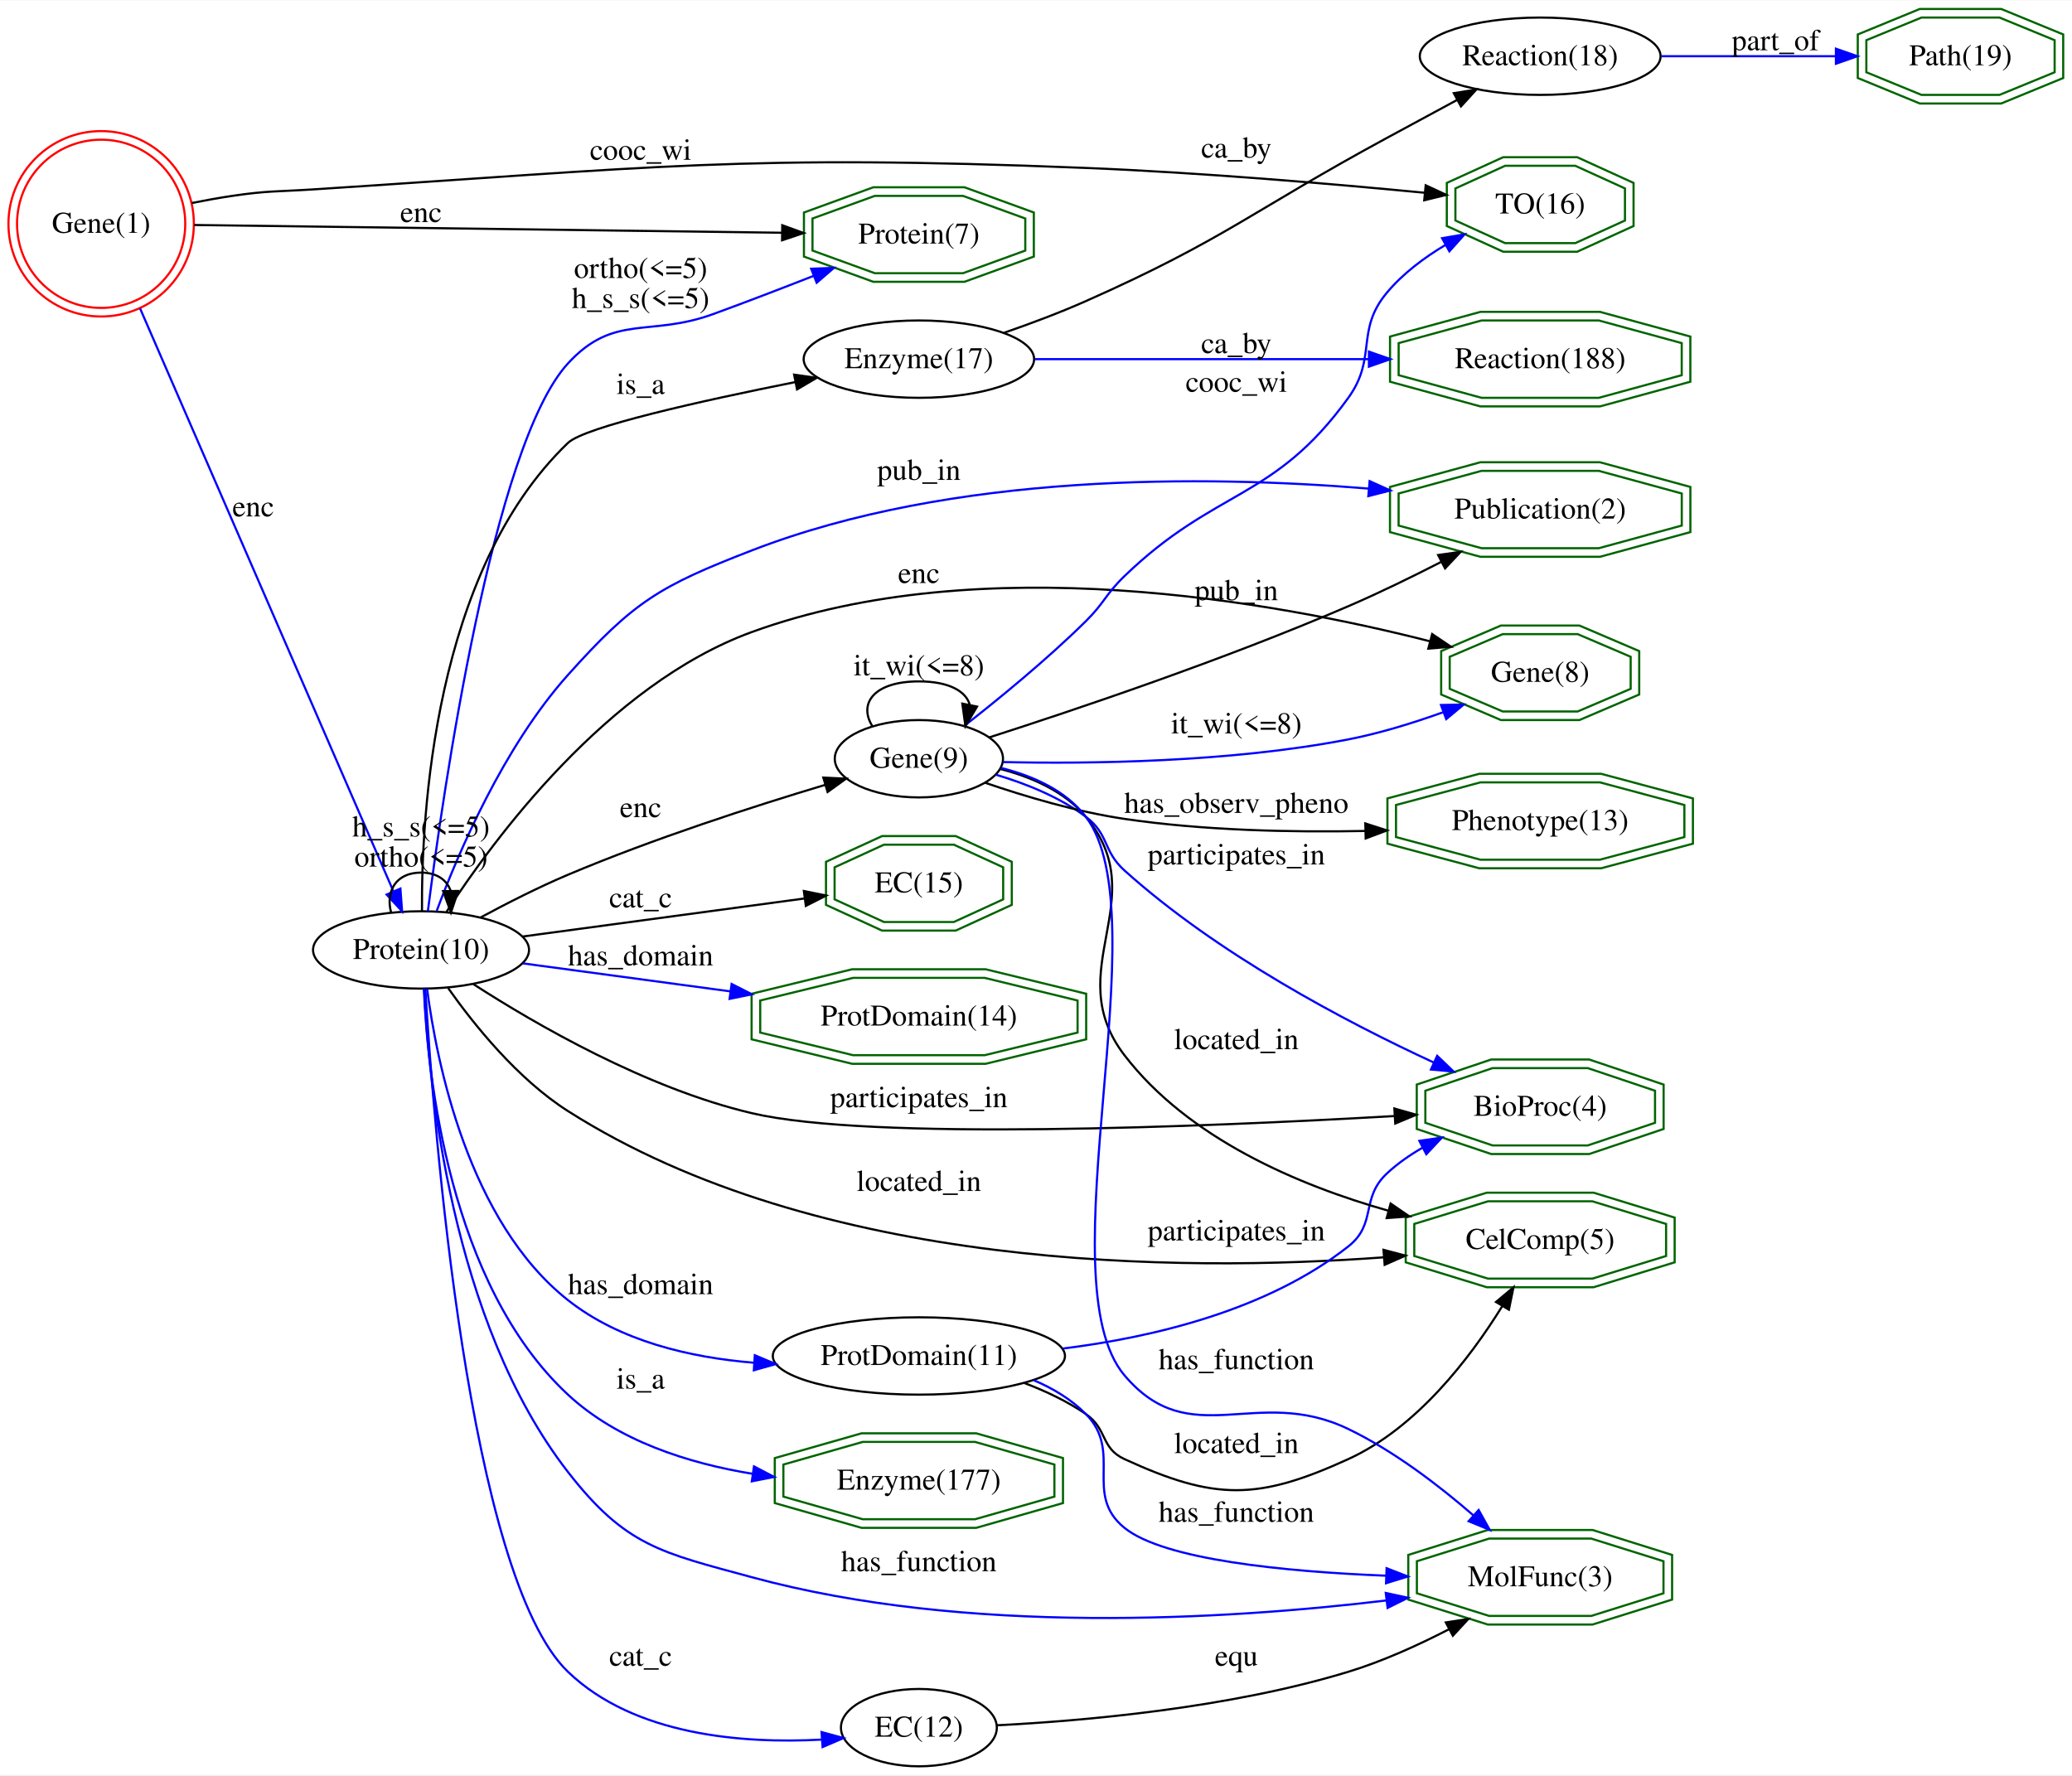
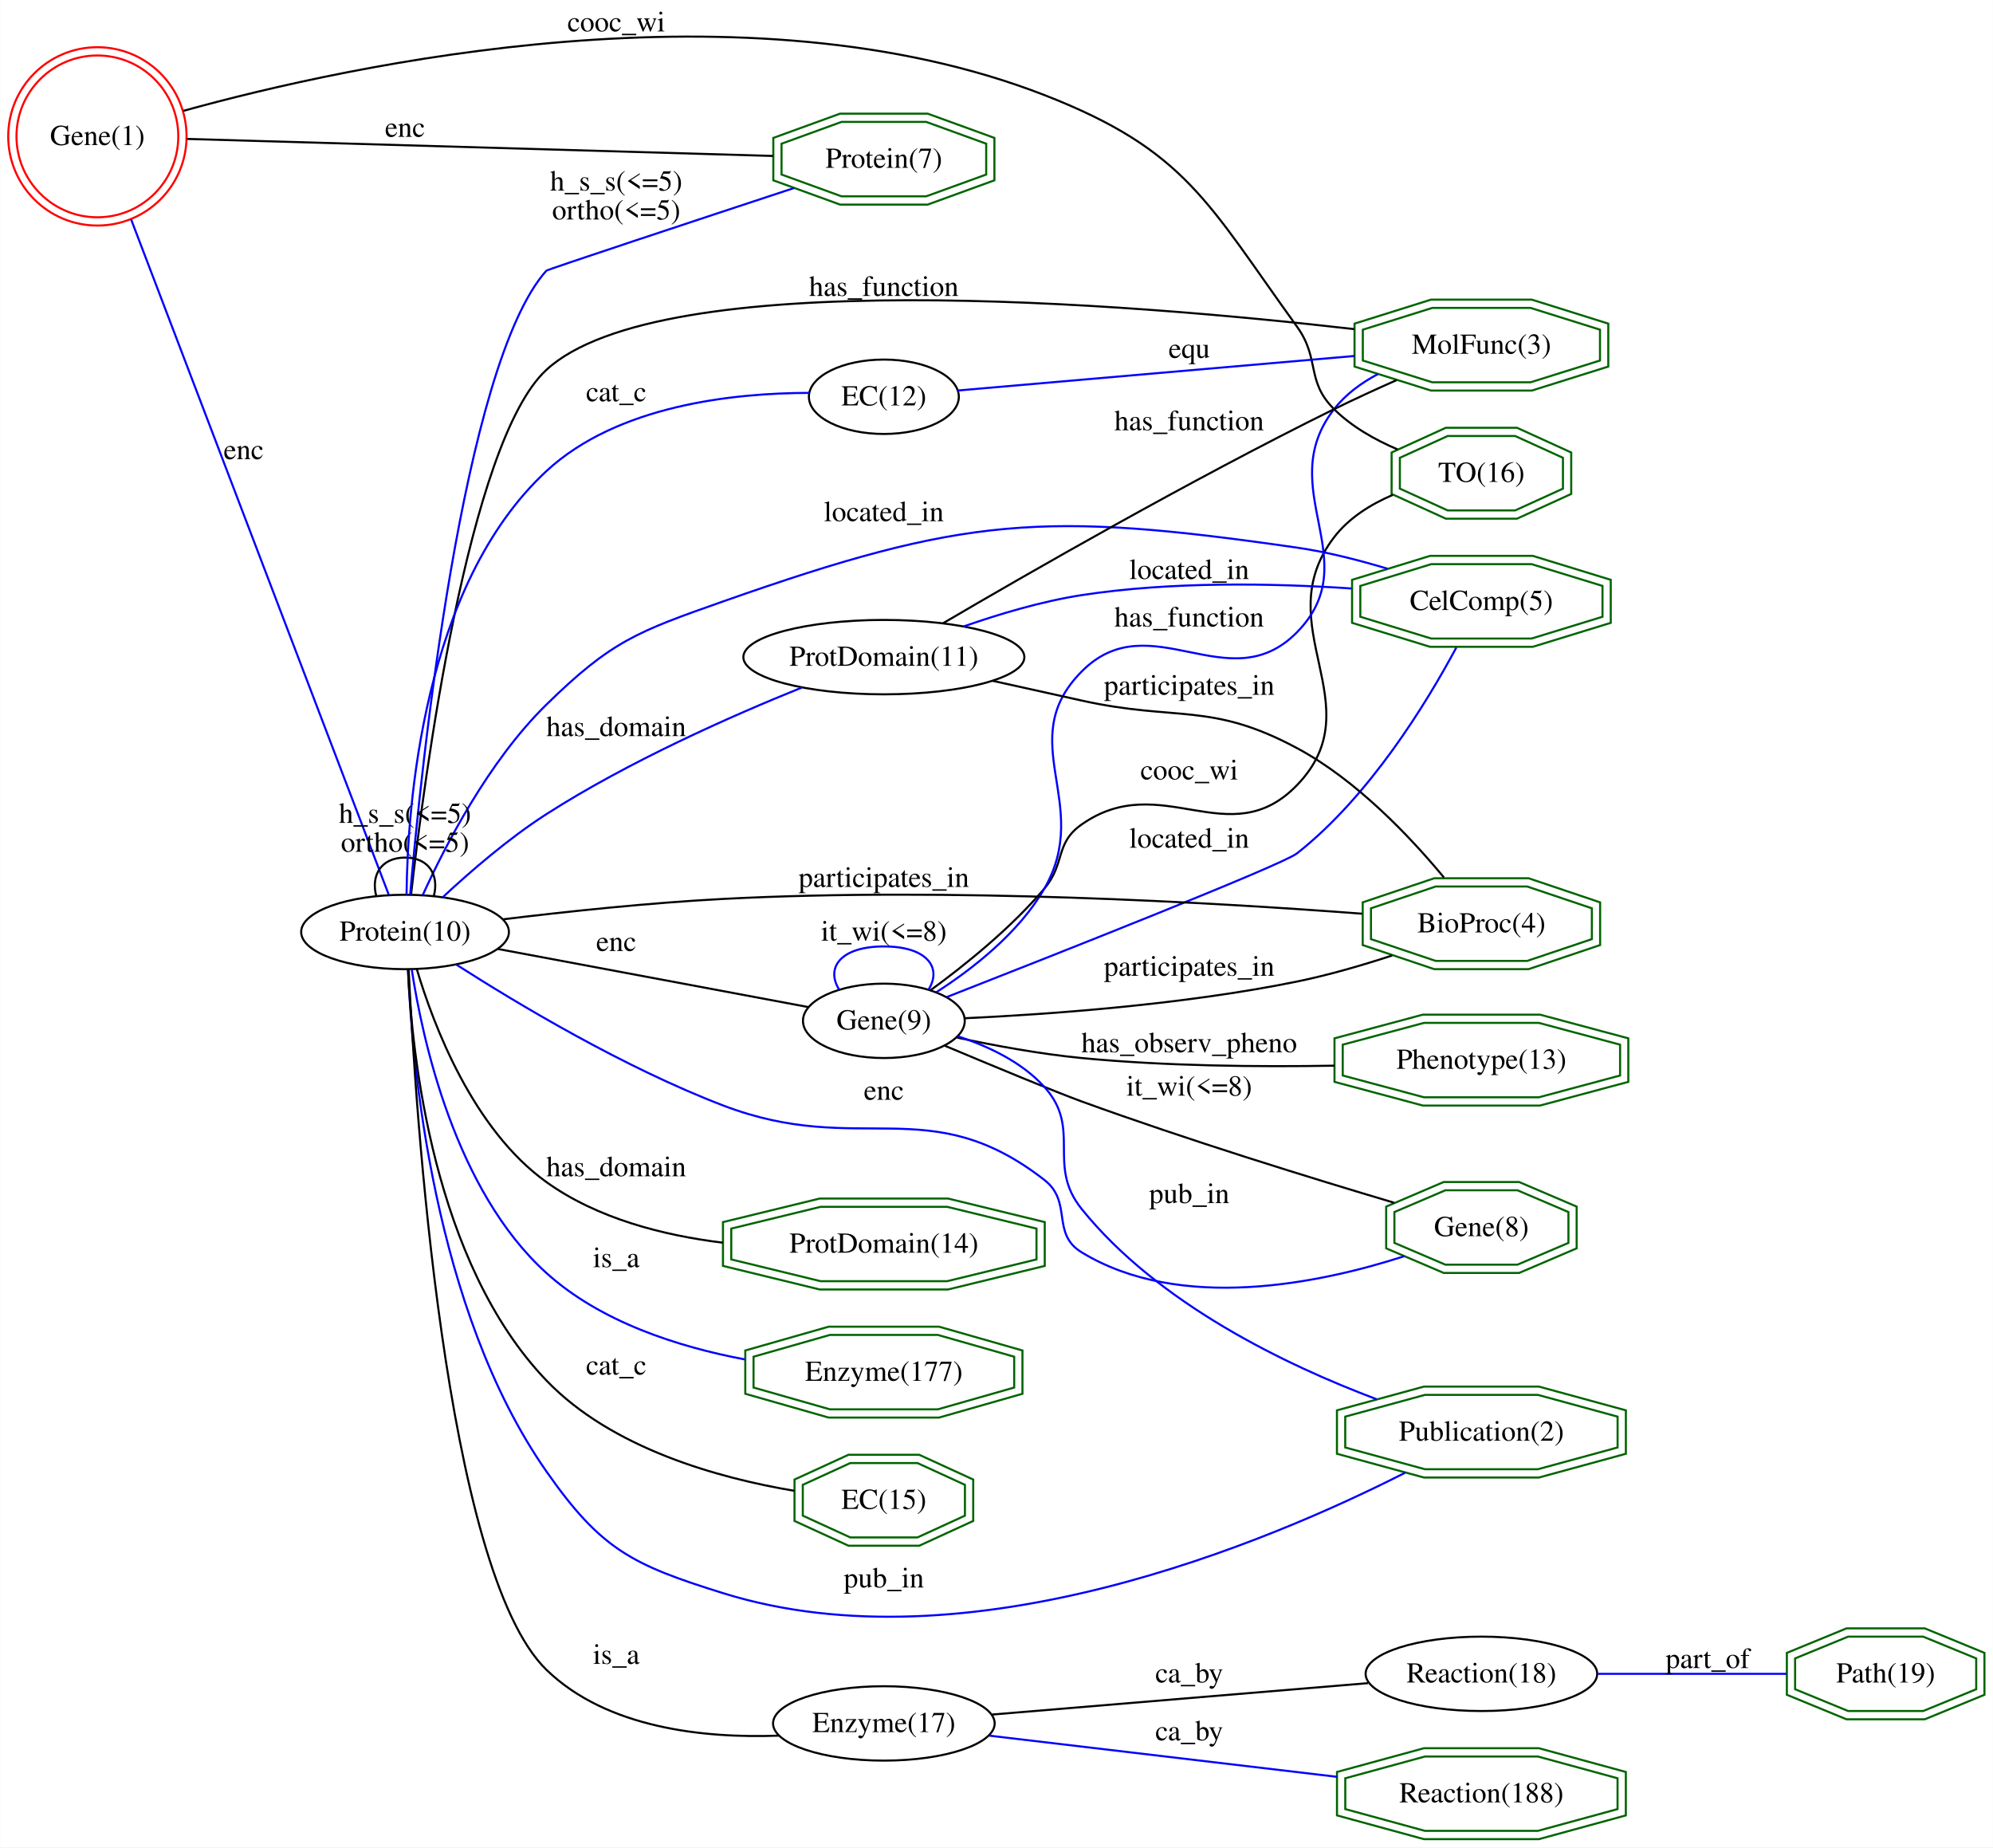
- <svg xmlns="http://www.w3.org/2000/svg" width="964pt" height="826pt" viewBox="0.00 0.00 964.40 826.00">
-   <g id="graph0" class="graph" transform="scale(1 1) rotate(0) translate(4 822)">
-     <polygon fill="white" stroke="transparent" points="-4,4 -4,-822 960.4,-822 960.4,4 -4,4" />
+ <svg xmlns="http://www.w3.org/2000/svg" width="1286px" height="1192px" viewBox="0.00 0.00 964.40 894.00">
+   <g id="graph0" class="graph" transform=" rotate(0) translate(4 890)">
+     <polygon fill="white" stroke="transparent" points="-4,4 -4,-890 960.4,-890 960.4,4 -4,4" />
    <g id="node1" class="node">
-       <polygon fill="none" stroke="darkgreen" points="754.98,-501.54 754.98,-516.46 730.31,-527 695.43,-527 670.76,-516.46 670.76,-501.54 695.43,-491 730.31,-491 754.98,-501.54" />
-       <polygon fill="none" stroke="darkgreen" points="758.96,-498.9 758.96,-519.1 731.12,-531 694.61,-531 666.78,-519.1 666.78,-498.9 694.61,-487 731.12,-487 758.96,-498.9" />
-       <text text-anchor="middle" x="712.87" y="-504.8" font-family="Times,serif" font-size="14.00">Gene(8)</text>
+       <polygon fill="none" stroke="darkgreen" points="752.33,-653.54 752.33,-668.46 729.21,-679 696.53,-679 673.41,-668.46 673.41,-653.54 696.53,-643 729.21,-643 752.33,-653.54" />
+       <polygon fill="none" stroke="darkgreen" points="756.33,-650.97 756.33,-671.03 730.08,-683 695.66,-683 669.41,-671.03 669.41,-650.97 695.66,-639 730.08,-639 756.33,-650.97" />
+       <text text-anchor="middle" x="712.87" y="-656.8" font-family="Times,serif" font-size="14.00">TO(16)</text>
    </g>
    <g id="node2" class="node">
-       <polygon fill="none" stroke="darkgreen" points="473.21,-705.54 473.21,-720.46 444.2,-731 403.18,-731 374.17,-720.46 374.17,-705.54 403.18,-695 444.2,-695 473.21,-705.54" />
-       <polygon fill="none" stroke="darkgreen" points="477.19,-702.74 477.19,-723.26 444.9,-735 402.48,-735 370.19,-723.26 370.19,-702.74 402.48,-691 444.9,-691 477.19,-702.74" />
-       <text text-anchor="middle" x="423.69" y="-708.8" font-family="Times,serif" font-size="14.00">Protein(7)</text>
+       <polygon fill="none" stroke="darkgreen" points="770.26,-715.54 770.26,-730.46 736.64,-741 689.1,-741 655.48,-730.46 655.48,-715.54 689.1,-705 736.64,-705 770.26,-715.54" />
+       <polygon fill="none" stroke="darkgreen" points="774.27,-712.61 774.27,-733.39 737.26,-745 688.48,-745 651.47,-733.39 651.47,-712.61 688.48,-701 737.26,-701 774.27,-712.61" />
+       <text text-anchor="middle" x="712.87" y="-718.8" font-family="Times,serif" font-size="14.00">MolFunc(3)</text>
    </g>
    <g id="node3" class="node">
-       <polygon fill="none" stroke="darkgreen" points="778.77,-577.54 778.77,-592.46 740.16,-603 685.57,-603 646.97,-592.46 646.97,-577.54 685.57,-567 740.16,-567 778.77,-577.54" />
-       <polygon fill="none" stroke="darkgreen" points="782.78,-574.49 782.78,-595.51 740.7,-607 685.04,-607 642.96,-595.51 642.96,-574.49 685.04,-563 740.7,-563 782.78,-574.49" />
-       <text text-anchor="middle" x="712.87" y="-580.8" font-family="Times,serif" font-size="14.00">Publication(2)</text>
+       <polygon fill="none" stroke="darkgreen" points="779.98,-369.54 779.98,-384.46 740.67,-395 685.07,-395 645.76,-384.46 645.76,-369.54 685.07,-359 740.67,-359 779.98,-369.54" />
+       <polygon fill="none" stroke="darkgreen" points="783.96,-366.47 783.96,-387.53 741.19,-399 684.55,-399 641.77,-387.53 641.77,-366.47 684.55,-355 741.19,-355 783.96,-366.47" />
+       <text text-anchor="middle" x="712.87" y="-372.8" font-family="Times,serif" font-size="14.00">Phenotype(13)</text>
    </g>
    <g id="node4" class="node">
-       <polygon fill="none" stroke="darkgreen" points="462.92,-403.54 462.92,-418.46 439.94,-429 407.44,-429 384.46,-418.46 384.46,-403.54 407.44,-393 439.94,-393 462.92,-403.54" />
-       <polygon fill="none" stroke="darkgreen" points="466.93,-400.98 466.93,-421.02 440.82,-433 406.56,-433 380.45,-421.02 380.45,-400.98 406.56,-389 440.82,-389 466.93,-400.98" />
-       <text text-anchor="middle" x="423.69" y="-406.8" font-family="Times,serif" font-size="14.00">EC(15)</text>
+       <polygon fill="none" stroke="darkgreen" points="754.98,-288.54 754.98,-303.46 730.31,-314 695.43,-314 670.76,-303.46 670.76,-288.54 695.43,-278 730.31,-278 754.98,-288.54" />
+       <polygon fill="none" stroke="darkgreen" points="758.96,-285.9 758.96,-306.1 731.12,-318 694.61,-318 666.78,-306.1 666.78,-285.9 694.61,-274 731.12,-274 758.96,-285.9" />
+       <text text-anchor="middle" x="712.87" y="-291.8" font-family="Times,serif" font-size="14.00">Gene(8)</text>
    </g>
    <g id="node5" class="node">
-       <polygon fill="none" stroke="darkgreen" points="952.32,-788.54 952.32,-803.46 926.65,-814 890.35,-814 864.68,-803.46 864.68,-788.54 890.35,-778 926.65,-778 952.32,-788.54" />
-       <polygon fill="none" stroke="darkgreen" points="956.31,-785.86 956.31,-806.14 927.44,-818 889.56,-818 860.69,-806.14 860.69,-785.86 889.56,-774 927.44,-774 956.31,-785.86" />
-       <text text-anchor="middle" x="908.5" y="-791.8" font-family="Times,serif" font-size="14.00">Path(19)</text>
+       <polygon fill="none" stroke="darkgreen" points="771.47,-591.54 771.47,-606.46 737.14,-617 688.59,-617 654.27,-606.46 654.27,-591.54 688.59,-581 737.14,-581 771.47,-591.54" />
+       <polygon fill="none" stroke="darkgreen" points="775.46,-588.59 775.46,-609.41 737.74,-621 688,-621 650.28,-609.41 650.28,-588.59 688,-577 737.74,-577 775.46,-588.59" />
+       <text text-anchor="middle" x="712.87" y="-594.8" font-family="Times,serif" font-size="14.00">CelComp(5)</text>
    </g>
    <g id="node6" class="node">
-       <polygon fill="none" stroke="darkgreen" points="497.55,-341.54 497.55,-356.46 454.28,-367 393.1,-367 349.84,-356.46 349.84,-341.54 393.1,-331 454.28,-331 497.55,-341.54" />
-       <polygon fill="none" stroke="darkgreen" points="501.55,-338.4 501.55,-359.6 454.76,-371 392.62,-371 345.83,-359.6 345.83,-338.4 392.62,-327 454.76,-327 501.55,-338.4" />
-       <text text-anchor="middle" x="423.69" y="-344.8" font-family="Times,serif" font-size="14.00">ProtDomain(14)</text>
+       <polygon fill="none" stroke="darkgreen" points="766.32,-435.54 766.32,-450.46 735.01,-461 690.73,-461 659.42,-450.46 659.42,-435.54 690.73,-425 735.01,-425 766.32,-435.54" />
+       <polygon fill="none" stroke="darkgreen" points="770.32,-432.67 770.32,-453.33 735.67,-465 690.07,-465 655.42,-453.33 655.42,-432.67 690.07,-421 735.67,-421 770.32,-432.67" />
+       <text text-anchor="middle" x="712.87" y="-438.8" font-family="Times,serif" font-size="14.00">BioProc(4)</text>
    </g>
    <g id="node7" class="node">
-       <polygon fill="none" stroke="darkgreen" points="778.75,-647.54 778.75,-662.46 740.16,-673 685.58,-673 646.99,-662.46 646.99,-647.54 685.58,-637 740.16,-637 778.75,-647.54" />
-       <polygon fill="none" stroke="darkgreen" points="782.76,-644.49 782.76,-665.51 740.7,-677 685.04,-677 642.98,-665.51 642.98,-644.49 685.04,-633 740.7,-633 782.76,-644.49" />
-       <text text-anchor="middle" x="712.87" y="-650.8" font-family="Times,serif" font-size="14.00">Reaction(188)</text>
+       <polygon fill="none" stroke="darkgreen" points="778.77,-189.54 778.77,-204.46 740.16,-215 685.57,-215 646.97,-204.46 646.97,-189.54 685.57,-179 740.16,-179 778.77,-189.54" />
+       <polygon fill="none" stroke="darkgreen" points="782.78,-186.49 782.78,-207.51 740.7,-219 685.04,-219 642.96,-207.51 642.96,-186.49 685.04,-175 740.7,-175 782.78,-186.49" />
+       <text text-anchor="middle" x="712.87" y="-192.8" font-family="Times,serif" font-size="14.00">Publication(2)</text>
    </g>
    <g id="node8" class="node">
-       <polygon fill="none" stroke="darkgreen" points="766.32,-299.54 766.32,-314.46 735.01,-325 690.73,-325 659.42,-314.46 659.42,-299.54 690.73,-289 735.01,-289 766.32,-299.54" />
-       <polygon fill="none" stroke="darkgreen" points="770.32,-296.67 770.32,-317.33 735.67,-329 690.07,-329 655.42,-317.33 655.42,-296.67 690.07,-285 735.67,-285 770.32,-296.67" />
-       <text text-anchor="middle" x="712.87" y="-302.8" font-family="Times,serif" font-size="14.00">BioProc(4)</text>
+       <polygon fill="none" stroke="darkgreen" points="497.55,-280.54 497.55,-295.46 454.28,-306 393.1,-306 349.84,-295.46 349.84,-280.54 393.1,-270 454.28,-270 497.55,-280.54" />
+       <polygon fill="none" stroke="darkgreen" points="501.55,-277.4 501.55,-298.6 454.76,-310 392.62,-310 345.83,-298.6 345.83,-277.4 392.62,-266 454.76,-266 501.55,-277.4" />
+       <text text-anchor="middle" x="423.69" y="-283.8" font-family="Times,serif" font-size="14.00">ProtDomain(14)</text>
    </g>
    <g id="node9" class="node">
-       <polygon fill="none" stroke="darkgreen" points="779.98,-432.54 779.98,-447.46 740.67,-458 685.07,-458 645.76,-447.46 645.76,-432.54 685.07,-422 740.67,-422 779.98,-432.54" />
-       <polygon fill="none" stroke="darkgreen" points="783.96,-429.47 783.96,-450.53 741.19,-462 684.55,-462 641.77,-450.53 641.77,-429.47 684.55,-418 741.19,-418 783.96,-429.47" />
-       <text text-anchor="middle" x="712.87" y="-435.8" font-family="Times,serif" font-size="14.00">Phenotype(13)</text>
+       <polygon fill="none" stroke="darkgreen" points="952.32,-72.54 952.32,-87.46 926.65,-98 890.35,-98 864.68,-87.46 864.68,-72.54 890.35,-62 926.65,-62 952.32,-72.54" />
+       <polygon fill="none" stroke="darkgreen" points="956.31,-69.86 956.31,-90.14 927.44,-102 889.56,-102 860.69,-90.14 860.69,-69.86 889.56,-58 927.44,-58 956.31,-69.86" />
+       <text text-anchor="middle" x="908.5" y="-75.8" font-family="Times,serif" font-size="14.00">Path(19)</text>
    </g>
    <g id="node10" class="node">
-       <polygon fill="none" stroke="darkgreen" points="771.47,-237.54 771.47,-252.46 737.14,-263 688.59,-263 654.27,-252.46 654.27,-237.54 688.59,-227 737.14,-227 771.47,-237.54" />
-       <polygon fill="none" stroke="darkgreen" points="775.46,-234.59 775.46,-255.41 737.74,-267 688,-267 650.28,-255.41 650.28,-234.59 688,-223 737.74,-223 775.46,-234.59" />
-       <text text-anchor="middle" x="712.87" y="-240.8" font-family="Times,serif" font-size="14.00">CelComp(5)</text>
+       <polygon fill="none" stroke="darkgreen" points="778.75,-14.54 778.75,-29.46 740.16,-40 685.58,-40 646.99,-29.46 646.99,-14.54 685.58,-4 740.16,-4 778.75,-14.54" />
+       <polygon fill="none" stroke="darkgreen" points="782.76,-11.49 782.76,-32.51 740.7,-44 685.04,-44 642.98,-32.51 642.98,-11.49 685.04,0 740.7,0 782.76,-11.49" />
+       <text text-anchor="middle" x="712.87" y="-17.8" font-family="Times,serif" font-size="14.00">Reaction(188)</text>
    </g>
    <g id="node11" class="node">
-       <polygon fill="none" stroke="darkgreen" points="752.33,-719.54 752.33,-734.46 729.21,-745 696.53,-745 673.41,-734.46 673.41,-719.54 696.53,-709 729.21,-709 752.33,-719.54" />
-       <polygon fill="none" stroke="darkgreen" points="756.33,-716.97 756.33,-737.03 730.08,-749 695.66,-749 669.41,-737.03 669.41,-716.97 695.66,-705 730.08,-705 756.33,-716.97" />
-       <text text-anchor="middle" x="712.87" y="-722.8" font-family="Times,serif" font-size="14.00">TO(16)</text>
+       <polygon fill="none" stroke="darkgreen" points="486.76,-218.54 486.76,-233.46 449.81,-244 397.57,-244 360.62,-233.46 360.62,-218.54 397.57,-208 449.81,-208 486.76,-218.54" />
+       <polygon fill="none" stroke="darkgreen" points="490.76,-215.53 490.76,-236.47 450.37,-248 397.01,-248 356.62,-236.47 356.62,-215.53 397.01,-204 450.37,-204 490.76,-215.53" />
+       <text text-anchor="middle" x="423.69" y="-221.8" font-family="Times,serif" font-size="14.00">Enzyme(177)</text>
    </g>
    <g id="node12" class="node">
-       <polygon fill="none" stroke="darkgreen" points="770.26,-80.54 770.26,-95.46 736.64,-106 689.1,-106 655.48,-95.46 655.48,-80.54 689.1,-70 736.64,-70 770.26,-80.54" />
-       <polygon fill="none" stroke="darkgreen" points="774.27,-77.61 774.27,-98.39 737.26,-110 688.48,-110 651.47,-98.39 651.47,-77.61 688.48,-66 737.26,-66 774.27,-77.61" />
-       <text text-anchor="middle" x="712.87" y="-83.8" font-family="Times,serif" font-size="14.00">MolFunc(3)</text>
+       <polygon fill="none" stroke="darkgreen" points="462.92,-156.54 462.92,-171.46 439.94,-182 407.44,-182 384.46,-171.46 384.46,-156.54 407.44,-146 439.94,-146 462.92,-156.54" />
+       <polygon fill="none" stroke="darkgreen" points="466.93,-153.98 466.93,-174.02 440.82,-186 406.56,-186 380.45,-174.02 380.45,-153.98 406.56,-142 440.82,-142 466.93,-153.98" />
+       <text text-anchor="middle" x="423.69" y="-159.8" font-family="Times,serif" font-size="14.00">EC(15)</text>
    </g>
    <g id="node13" class="node">
-       <ellipse fill="none" stroke="red" cx="43.08" cy="-718" rx="39.15" ry="39.15" />
-       <ellipse fill="none" stroke="red" cx="43.08" cy="-718" rx="43.15" ry="43.15" />
-       <text text-anchor="middle" x="43.08" y="-713.8" font-family="Times,serif" font-size="14.00">Gene(1)</text>
+       <polygon fill="none" stroke="darkgreen" points="473.21,-805.54 473.21,-820.46 444.2,-831 403.18,-831 374.17,-820.46 374.17,-805.54 403.18,-795 444.2,-795 473.21,-805.54" />
+       <polygon fill="none" stroke="darkgreen" points="477.19,-802.74 477.19,-823.26 444.9,-835 402.48,-835 370.19,-823.26 370.19,-802.74 402.48,-791 444.9,-791 477.19,-802.74" />
+       <text text-anchor="middle" x="423.69" y="-808.8" font-family="Times,serif" font-size="14.00">Protein(7)</text>
+     </g>
+     <g id="node14" class="node">
+       <ellipse fill="none" stroke="red" cx="43.08" cy="-824" rx="39.15" ry="39.15" />
+       <ellipse fill="none" stroke="red" cx="43.08" cy="-824" rx="43.15" ry="43.15" />
+       <text text-anchor="middle" x="43.08" y="-819.8" font-family="Times,serif" font-size="14.00">Gene(1)</text>
+     </g>
+     <g id="edge30" class="edge">
+       <path fill="none" stroke="black" d="M84.68,-836.35C166.73,-859.06 356.76,-900.24 501.37,-844 570.03,-817.29 580.41,-791.71 623.57,-732 634.99,-716.2 627.74,-705.73 641.57,-692 650.09,-683.54 661.31,-677.2 672.28,-672.53" />
+       <text text-anchor="middle" x="294.18" y="-874.8" font-family="Times,serif" font-size="14.00">cooc_wi</text>
+     </g>
+     <g id="edge32" class="edge">
+       <path fill="none" stroke="black" d="M86.41,-822.77C155.97,-820.75 294.29,-816.73 370.06,-814.53" />
+       <text text-anchor="middle" x="191.97" y="-823.8" font-family="Times,serif" font-size="14.00">enc</text>
+     </g>
+     <g id="node18" class="node">
+       <ellipse fill="none" stroke="black" cx="191.97" cy="-439" rx="50.27" ry="18" />
+       <text text-anchor="middle" x="191.97" y="-434.8" font-family="Times,serif" font-size="14.00">Protein(10)</text>
+     </g>
+     <g id="edge31" class="edge">
+       <path fill="none" stroke="blue" d="M59.38,-783.89C90.83,-701.46 161.65,-515.84 184.04,-457.15" />
+       <text text-anchor="middle" x="113.87" y="-667.8" font-family="Times,serif" font-size="14.00">enc</text>
+     </g>
+     <g id="node15" class="node">
+       <ellipse fill="none" stroke="black" cx="423.69" cy="-396" rx="39.15" ry="18" />
+       <text text-anchor="middle" x="423.69" y="-391.8" font-family="Times,serif" font-size="14.00">Gene(9)</text>
+     </g>
+     <g id="edge1" class="edge">
+       <path fill="none" stroke="black" d="M446.29,-410.82C462.71,-422.8 485.16,-440.78 501.37,-460 511.64,-472.18 506.34,-481.84 519.37,-491 557.89,-518.07 590.81,-476.19 623.57,-510 661.1,-548.73 608.84,-587.14 641.57,-630 648.7,-639.33 659.23,-645.91 669.99,-650.52" />
+       <text text-anchor="middle" x="571.47" y="-512.8" font-family="Times,serif" font-size="14.00">cooc_wi</text>
+     </g>
+     <g id="edge2" class="edge">
+       <path fill="none" stroke="blue" d="M449.09,-409.84C466.52,-421.06 489,-438.51 501.37,-460 525,-501.03 486.07,-531.34 519.37,-565 552.48,-598.46 590.54,-550.46 623.57,-584 657.72,-618.67 611.73,-653.57 641.57,-692 647.14,-699.16 654.7,-704.71 662.82,-708.99" />
+       <text text-anchor="middle" x="571.47" y="-586.8" font-family="Times,serif" font-size="14.00">has_function</text>
    </g>
    <g id="edge3" class="edge">
-       <path fill="none" stroke="black" d="M86.41,-717.44C152.98,-716.56 282.53,-714.85 359.95,-713.83" />
-       <polygon fill="black" stroke="black" points="360.1,-717.33 370.06,-713.7 360.01,-710.33 360.1,-717.33" />
-       <text text-anchor="middle" x="191.97" y="-718.8" font-family="Times,serif" font-size="14.00">enc</text>
+       <path fill="none" stroke="black" d="M459.1,-387.89C476.97,-384.08 499.22,-379.95 519.37,-378 559.79,-374.09 605.2,-373.66 641.76,-374.3" />
+       <text text-anchor="middle" x="571.47" y="-380.8" font-family="Times,serif" font-size="14.00">has_observ_pheno</text>
    </g>
    <g id="edge5" class="edge">
-       <path fill="none" stroke="black" d="M85.31,-727.68C91.6,-728.93 98.03,-730.1 104.15,-731 120.66,-733.44 124.93,-732.93 141.58,-734 301.22,-744.3 341.53,-750.44 501.37,-744 555.18,-741.83 616.54,-736.55 659.07,-732.45" />
-       <polygon fill="black" stroke="black" points="659.58,-735.92 669.2,-731.46 658.9,-728.95 659.58,-735.92" />
-       <text text-anchor="middle" x="294.18" y="-747.8" font-family="Times,serif" font-size="14.00">cooc_wi</text>
+       <path fill="none" stroke="black" d="M453.04,-384.01C476.08,-374.33 506.76,-361.59 519.37,-357 570.93,-338.25 631.39,-319.63 670.6,-307.98" />
+       <text text-anchor="middle" x="571.47" y="-359.8" font-family="Times,serif" font-size="14.00">it_wi(&lt;=8)</text>
+     </g>
+     <g id="edge6" class="edge">
+       <path fill="none" stroke="blue" d="M454.03,-407.46C507.62,-428.45 616.52,-471.46 623.57,-477 658.74,-504.61 686.32,-549.77 700.76,-576.71" />
+       <text text-anchor="middle" x="571.47" y="-479.8" font-family="Times,serif" font-size="14.00">located_in</text>
+     </g>
+     <g id="edge7" class="edge">
+       <path fill="none" stroke="black" d="M462.8,-397.25C503.1,-399.12 568.35,-403.74 623.57,-415 638.86,-418.12 655.24,-422.89 669.68,-427.62" />
+       <text text-anchor="middle" x="571.47" y="-417.8" font-family="Times,serif" font-size="14.00">participates_in</text>
+     </g>
+     <g id="edge8" class="edge">
+       <path fill="none" stroke="blue" d="M459.5,-388.51C474.21,-383.73 490.43,-376.08 501.37,-364 519.77,-343.68 502.18,-326.36 519.37,-305 556.38,-259.03 618.52,-229.29 662.17,-212.88" />
+       <text text-anchor="middle" x="571.47" y="-307.8" font-family="Times,serif" font-size="14.00">pub_in</text>
+     </g>
+     <g id="edge4" class="edge">
+       <path fill="none" stroke="blue" d="M402.03,-411.17C395.47,-421.66 402.69,-432 423.69,-432 444.69,-432 451.91,-421.66 445.35,-411.17" />
+       <text text-anchor="middle" x="423.69" y="-434.8" font-family="Times,serif" font-size="14.00">it_wi(&lt;=8)</text>
+     </g>
+     <g id="node16" class="node">
+       <ellipse fill="none" stroke="black" cx="423.69" cy="-56" rx="53.63" ry="18" />
+       <text text-anchor="middle" x="423.69" y="-51.8" font-family="Times,serif" font-size="14.00">Enzyme(17)</text>
+     </g>
+     <g id="edge10" class="edge">
+       <path fill="none" stroke="blue" d="M474.71,-50.08C521.32,-44.56 591.21,-36.29 643.06,-30.15" />
+       <text text-anchor="middle" x="571.47" y="-47.8" font-family="Times,serif" font-size="14.00">ca_by</text>
    </g>
    <g id="node17" class="node">
-       <ellipse fill="none" stroke="black" cx="191.97" cy="-380" rx="50.27" ry="18" />
-       <text text-anchor="middle" x="191.97" y="-375.8" font-family="Times,serif" font-size="14.00">Protein(10)</text>
-     </g>
-     <g id="edge4" class="edge">
-       <path fill="none" stroke="blue" d="M61.21,-678.57C91.33,-609.26 153.03,-467.31 179.01,-407.52" />
-       <polygon fill="blue" stroke="blue" points="182.37,-408.56 183.15,-397.99 175.95,-405.77 182.37,-408.56" />
-       <text text-anchor="middle" x="113.87" y="-581.8" font-family="Times,serif" font-size="14.00">enc</text>
-     </g>
-     <g id="node14" class="node">
-       <polygon fill="none" stroke="darkgreen" points="486.76,-125.54 486.76,-140.46 449.81,-151 397.57,-151 360.62,-140.46 360.62,-125.54 397.57,-115 449.81,-115 486.76,-125.54" />
-       <polygon fill="none" stroke="darkgreen" points="490.76,-122.53 490.76,-143.47 450.37,-155 397.01,-155 356.62,-143.47 356.62,-122.53 397.01,-111 450.37,-111 490.76,-122.53" />
-       <text text-anchor="middle" x="423.69" y="-128.8" font-family="Times,serif" font-size="14.00">Enzyme(177)</text>
-     </g>
-     <g id="node15" class="node">
-       <ellipse fill="none" stroke="black" cx="712.87" cy="-796" rx="56.04" ry="18" />
-       <text text-anchor="middle" x="712.87" y="-791.8" font-family="Times,serif" font-size="14.00">Reaction(18)</text>
-     </g>
-     <g id="edge1" class="edge">
-       <path fill="none" stroke="blue" d="M769.36,-796C794.7,-796 824.69,-796 850.24,-796" />
-       <polygon fill="blue" stroke="blue" points="850.52,-799.5 860.52,-796 850.52,-792.5 850.52,-799.5" />
-       <text text-anchor="middle" x="822.38" y="-798.8" font-family="Times,serif" font-size="14.00">part_of</text>
-     </g>
-     <g id="node16" class="node">
-       <ellipse fill="none" stroke="black" cx="423.69" cy="-18" rx="36.28" ry="18" />
-       <text text-anchor="middle" x="423.69" y="-13.8" font-family="Times,serif" font-size="14.00">EC(12)</text>
-     </g>
-     <g id="edge2" class="edge">
-       <path fill="none" stroke="black" d="M459.92,-19.09C500.26,-21.14 567.95,-27.03 623.57,-44 639.43,-48.84 655.92,-56.31 670.3,-63.73" />
-       <polygon fill="black" stroke="black" points="668.94,-66.97 679.41,-68.57 672.22,-60.79 668.94,-66.97" />
-       <text text-anchor="middle" x="571.47" y="-46.8" font-family="Times,serif" font-size="14.00">equ</text>
+       <ellipse fill="none" stroke="black" cx="712.87" cy="-80" rx="56.04" ry="18" />
+       <text text-anchor="middle" x="712.87" y="-75.8" font-family="Times,serif" font-size="14.00">Reaction(18)</text>
+     </g>
+     <g id="edge9" class="edge">
+       <path fill="none" stroke="black" d="M476.03,-60.29C527.34,-64.58 605.89,-71.14 658.05,-75.5" />
+       <text text-anchor="middle" x="571.47" y="-75.8" font-family="Times,serif" font-size="14.00">ca_by</text>
+     </g>
+     <g id="edge11" class="edge">
+       <path fill="none" stroke="blue" d="M769.36,-80C798.19,-80 833.04,-80 860.52,-80" />
+       <text text-anchor="middle" x="822.38" y="-82.8" font-family="Times,serif" font-size="14.00">part_of</text>
+     </g>
+     <g id="edge20" class="edge">
+       <path fill="none" stroke="black" d="M194.9,-457.25C201.11,-512.45 222.45,-676.04 260.35,-711 315.62,-761.97 541.41,-743.32 651.27,-730.74" />
+       <text text-anchor="middle" x="423.69" y="-746.8" font-family="Times,serif" font-size="14.00">has_function</text>
+     </g>
+     <g id="edge15" class="edge">
+       <path fill="none" stroke="blue" d="M216.88,-423.15C246.18,-404.39 297.88,-373.38 346.01,-355 412.22,-329.71 445.45,-362.56 501.37,-319 515.17,-308.25 504.44,-293.11 519.37,-284 567.11,-254.87 634.48,-268.85 675.56,-282.1" />
+       <text text-anchor="middle" x="423.69" y="-357.8" font-family="Times,serif" font-size="14.00">enc</text>
+     </g>
+     <g id="edge23" class="edge">
+       <path fill="none" stroke="blue" d="M200.53,-456.83C211.14,-480.25 232.35,-521.58 260.35,-549 291.85,-579.84 304.43,-584.36 346.01,-599 462.87,-640.16 500.94,-642.68 623.57,-625 638.12,-622.9 653.62,-618.95 667.5,-614.76" />
+       <text text-anchor="middle" x="423.69" y="-637.8" font-family="Times,serif" font-size="14.00">located_in</text>
+     </g>
+     <g id="edge24" class="edge">
+       <path fill="none" stroke="black" d="M239.42,-445.13C269.7,-448.81 310.13,-453.13 346.01,-455 455.33,-460.7 583.17,-453.3 655.12,-447.84" />
+       <text text-anchor="middle" x="423.69" y="-460.8" font-family="Times,serif" font-size="14.00">participates_in</text>
+     </g>
+     <g id="edge25" class="edge">
+       <path fill="none" stroke="blue" d="M193.41,-420.75C195.34,-375.52 205.65,-256.24 260.35,-178 286.84,-140.11 301.87,-132.73 346.01,-119 464.46,-82.15 609.82,-143.71 676,-177.34" />
+       <text text-anchor="middle" x="423.69" y="-121.8" font-family="Times,serif" font-size="14.00">pub_in</text>
+     </g>
+     <g id="edge18" class="edge">
+       <path fill="none" stroke="black" d="M197.69,-420.91C205.74,-393.91 224.81,-343.52 260.35,-318 284.92,-300.36 316.8,-292.17 345.81,-288.63" />
+       <text text-anchor="middle" x="294.18" y="-320.8" font-family="Times,serif" font-size="14.00">has_domain</text>
+     </g>
+     <g id="edge21" class="edge">
+       <path fill="none" stroke="blue" d="M195.2,-420.96C200.34,-387.12 216.18,-313.96 260.35,-274 286.62,-250.24 324.13,-238.22 356.47,-232.14" />
+       <text text-anchor="middle" x="294.18" y="-276.8" font-family="Times,serif" font-size="14.00">is_a</text>
+     </g>
+     <g id="edge12" class="edge">
+       <path fill="none" stroke="black" d="M193.38,-420.87C195.28,-379.86 205.61,-279.09 260.35,-222 292.04,-188.95 343.84,-174.69 380.39,-168.56" />
+       <text text-anchor="middle" x="294.18" y="-224.8" font-family="Times,serif" font-size="14.00">cat_c</text>
+     </g>
+     <g id="edge17" class="edge">
+       <path fill="none" stroke="blue" d="M194.44,-457.07C199.71,-517.8 219.62,-713.36 260.35,-759 260.88,-759.59 332.29,-783.21 380.22,-799.01" />
+       <text text-anchor="middle" x="294.18" y="-797.8" font-family="Times,serif" font-size="14.00">h_s_s(&lt;=5)</text>
+       <text text-anchor="middle" x="294.18" y="-783.8" font-family="Times,serif" font-size="14.00">ortho(&lt;=5)</text>
+     </g>
+     <g id="edge14" class="edge">
+       <path fill="none" stroke="black" d="M236.99,-430.76C280.63,-422.59 346.66,-410.23 387.1,-402.66" />
+       <text text-anchor="middle" x="294.18" y="-429.8" font-family="Times,serif" font-size="14.00">enc</text>
+     </g>
+     <g id="edge22" class="edge">
+       <path fill="none" stroke="black" d="M193.72,-420.91C196.86,-355.11 211.07,-129.93 260.35,-82 289.61,-53.54 336.84,-48.76 372.83,-50.09" />
+       <text text-anchor="middle" x="294.18" y="-84.8" font-family="Times,serif" font-size="14.00">is_a</text>
+     </g>
+     <g id="edge16" class="edge">
+       <path fill="none" stroke="black" d="M178.04,-456.41C175.44,-466.09 180.08,-475 191.97,-475 203.85,-475 208.49,-466.09 205.89,-456.41" />
+       <text text-anchor="middle" x="191.97" y="-491.8" font-family="Times,serif" font-size="14.00">h_s_s(&lt;=5)</text>
+       <text text-anchor="middle" x="191.97" y="-477.8" font-family="Times,serif" font-size="14.00">ortho(&lt;=5)</text>
+     </g>
+     <g id="node19" class="node">
+       <ellipse fill="none" stroke="black" cx="423.69" cy="-698" rx="36.28" ry="18" />
+       <text text-anchor="middle" x="423.69" y="-693.8" font-family="Times,serif" font-size="14.00">EC(12)</text>
+     </g>
+     <g id="edge13" class="edge">
+       <path fill="none" stroke="blue" d="M192.7,-457.17C193.13,-499.72 200.45,-606.44 260.35,-662 294.85,-694 351.23,-699.84 387.64,-699.87" />
+       <text text-anchor="middle" x="294.18" y="-695.8" font-family="Times,serif" font-size="14.00">cat_c</text>
+     </g>
+     <g id="node20" class="node">
+       <ellipse fill="none" stroke="black" cx="423.69" cy="-572" rx="68" ry="18" />
+       <text text-anchor="middle" x="423.69" y="-567.8" font-family="Times,serif" font-size="14.00">ProtDomain(11)</text>
    </g>
    <g id="edge19" class="edge">
-       <path fill="none" stroke="black" d="M203.69,-397.52C225.48,-431.13 278.63,-503.48 346.01,-528 453.04,-566.94 589.36,-542.11 661.61,-523.66" />
-       <polygon fill="black" stroke="black" points="662.59,-527.03 671.37,-521.11 660.81,-520.26 662.59,-527.03" />
-       <text text-anchor="middle" x="423.69" y="-550.8" font-family="Times,serif" font-size="14.00">enc</text>
-     </g>
-     <g id="edge16" class="edge">
-       <path fill="none" stroke="blue" d="M195.15,-398.04C202.11,-452.67 225.36,-614.88 260.35,-653 281.83,-676.4 298.18,-665.11 328.01,-676 343.24,-681.56 359.73,-687.9 374.62,-693.73" />
-       <polygon fill="blue" stroke="blue" points="373.56,-697.08 384.14,-697.48 376.12,-690.56 373.56,-697.08" />
-       <text text-anchor="middle" x="294.18" y="-692.8" font-family="Times,serif" font-size="14.00">ortho(&lt;=5)</text>
-       <text text-anchor="middle" x="294.18" y="-678.8" font-family="Times,serif" font-size="14.00">h_s_s(&lt;=5)</text>
-     </g>
-     <g id="edge12" class="edge">
-       <path fill="none" stroke="blue" d="M199.29,-398.24C209.14,-424.72 230.21,-474.32 260.35,-508 291.02,-542.26 303.13,-549.41 346.01,-566 439.68,-602.25 556.99,-601.01 633.15,-594.73" />
-       <polygon fill="blue" stroke="blue" points="633.49,-598.22 643.15,-593.86 632.88,-591.24 633.49,-598.22" />
-       <text text-anchor="middle" x="423.69" y="-598.8" font-family="Times,serif" font-size="14.00">pub_in</text>
-     </g>
-     <g id="edge17" class="edge">
-       <path fill="none" stroke="black" d="M239.46,-386.27C277.45,-391.4 331.13,-398.64 370.57,-403.97" />
-       <polygon fill="black" stroke="black" points="370.15,-407.44 380.53,-405.31 371.08,-400.5 370.15,-407.44" />
-       <text text-anchor="middle" x="294.18" y="-399.8" font-family="Times,serif" font-size="14.00">cat_c</text>
-     </g>
-     <g id="edge14" class="edge">
-       <path fill="none" stroke="blue" d="M239.46,-373.73C267.14,-369.99 303.15,-365.13 335.92,-360.71" />
-       <polygon fill="blue" stroke="blue" points="336.53,-364.16 345.97,-359.35 335.59,-357.22 336.53,-364.16" />
-       <text text-anchor="middle" x="294.18" y="-372.8" font-family="Times,serif" font-size="14.00">has_domain</text>
-     </g>
-     <g id="edge15" class="edge">
-       <path fill="none" stroke="black" d="M216.3,-364.1C245.23,-345.43 296.77,-315.55 346.01,-304 400.87,-291.13 555.4,-297.54 645.11,-302.69" />
-       <polygon fill="black" stroke="black" points="645,-306.19 655.19,-303.28 645.41,-299.2 645,-306.19" />
-       <text text-anchor="middle" x="423.69" y="-306.8" font-family="Times,serif" font-size="14.00">participates_in</text>
-     </g>
-     <g id="edge13" class="edge">
-       <path fill="none" stroke="black" d="M204.55,-362.29C216.57,-345.26 236.87,-319.94 260.35,-305 377.18,-230.65 545.46,-229.94 640.12,-236.92" />
-       <polygon fill="black" stroke="black" points="639.93,-240.41 650.17,-237.71 640.48,-233.44 639.93,-240.41" />
-       <text text-anchor="middle" x="423.69" y="-267.8" font-family="Times,serif" font-size="14.00">located_in</text>
-     </g>
-     <g id="edge10" class="edge">
-       <path fill="none" stroke="blue" d="M193.44,-361.77C195.45,-318.3 205.94,-206.99 260.35,-137 287.27,-102.38 303.69,-99.51 346.01,-88 445.67,-60.89 566.33,-68.22 641.11,-77.18" />
-       <polygon fill="blue" stroke="blue" points="640.99,-80.69 651.34,-78.45 641.85,-73.74 640.99,-80.69" />
-       <text text-anchor="middle" x="423.69" y="-90.8" font-family="Times,serif" font-size="14.00">has_function</text>
-     </g>
-     <g id="edge8" class="edge">
-       <path fill="none" stroke="blue" d="M193.28,-362C195,-321.86 204.99,-224.46 260.35,-173 283.47,-151.52 316.22,-141.07 346.27,-136.15" />
-       <polygon fill="blue" stroke="blue" points="346.94,-139.59 356.33,-134.69 345.93,-132.66 346.94,-139.59" />
-       <text text-anchor="middle" x="294.18" y="-175.8" font-family="Times,serif" font-size="14.00">is_a</text>
-     </g>
-     <g id="edge18" class="edge">
-       <path fill="none" stroke="blue" d="M193.97,-361.66C197.83,-298.09 213.93,-88.64 260.35,-44 291.25,-14.29 341.76,-10.49 378.24,-12.42" />
-       <polygon fill="blue" stroke="blue" points="378.39,-15.94 388.6,-13.15 378.87,-8.96 378.39,-15.94" />
-       <text text-anchor="middle" x="294.18" y="-46.8" font-family="Times,serif" font-size="14.00">cat_c</text>
-     </g>
-     <g id="edge11" class="edge">
-       <path fill="none" stroke="black" d="M178.04,-397.41C175.44,-407.09 180.08,-416 191.97,-416 199.39,-416 203.99,-412.52 205.76,-407.54" />
-       <polygon fill="black" stroke="black" points="209.26,-407.45 205.89,-397.41 202.26,-407.36 209.26,-407.45" />
-       <text text-anchor="middle" x="191.97" y="-432.8" font-family="Times,serif" font-size="14.00">h_s_s(&lt;=5)</text>
-       <text text-anchor="middle" x="191.97" y="-418.8" font-family="Times,serif" font-size="14.00">ortho(&lt;=5)</text>
-     </g>
-     <g id="node18" class="node">
-       <ellipse fill="none" stroke="black" cx="423.69" cy="-191" rx="68" ry="18" />
-       <text text-anchor="middle" x="423.69" y="-186.8" font-family="Times,serif" font-size="14.00">ProtDomain(11)</text>
-     </g>
-     <g id="edge6" class="edge">
-       <path fill="none" stroke="blue" d="M194.78,-361.9C199.23,-327.68 213.99,-253.64 260.35,-217 284.49,-197.92 317.08,-190.3 346.73,-187.87" />
-       <polygon fill="blue" stroke="blue" points="347.32,-191.34 357.08,-187.22 346.88,-184.36 347.32,-191.34" />
-       <text text-anchor="middle" x="294.18" y="-219.8" font-family="Times,serif" font-size="14.00">has_domain</text>
-     </g>
-     <g id="node19" class="node">
-       <ellipse fill="none" stroke="black" cx="423.69" cy="-469" rx="39.15" ry="18" />
-       <text text-anchor="middle" x="423.69" y="-464.8" font-family="Times,serif" font-size="14.00">Gene(9)</text>
-     </g>
-     <g id="edge7" class="edge">
-       <path fill="none" stroke="black" d="M219.71,-395.13C231.9,-401.7 246.63,-409.2 260.35,-415 300.02,-431.77 346.83,-446.87 379.97,-456.81" />
-       <polygon fill="black" stroke="black" points="379.21,-460.23 389.79,-459.72 381.2,-453.52 379.21,-460.23" />
-       <text text-anchor="middle" x="294.18" y="-441.8" font-family="Times,serif" font-size="14.00">enc</text>
-     </g>
-     <g id="node20" class="node">
-       <ellipse fill="none" stroke="black" cx="423.69" cy="-655" rx="53.63" ry="18" />
-       <text text-anchor="middle" x="423.69" y="-650.8" font-family="Times,serif" font-size="14.00">Enzyme(17)</text>
-     </g>
-     <g id="edge9" class="edge">
-       <path fill="none" stroke="black" d="M192.41,-398.13C192.1,-442.26 197.76,-556 260.35,-616 268.19,-623.51 322.46,-635.59 366.13,-644.32" />
-       <polygon fill="black" stroke="black" points="365.62,-647.78 376.11,-646.29 366.98,-640.92 365.62,-647.78" />
-       <text text-anchor="middle" x="294.18" y="-638.8" font-family="Times,serif" font-size="14.00">is_a</text>
-     </g>
-     <g id="edge20" class="edge">
-       <path fill="none" stroke="blue" d="M490.65,-194.45C532.54,-199.66 585.78,-212.21 623.57,-242 637,-252.58 629.06,-264.35 641.57,-276 646.49,-280.58 652.2,-284.56 658.19,-287.99" />
-       <polygon fill="blue" stroke="blue" points="656.63,-291.13 667.12,-292.65 659.87,-284.92 656.63,-291.13" />
-       <text text-anchor="middle" x="571.47" y="-244.8" font-family="Times,serif" font-size="14.00">participates_in</text>
-     </g>
-     <g id="edge21" class="edge">
-       <path fill="none" stroke="black" d="M472.79,-178.41C482.71,-174.65 492.75,-169.9 501.37,-164 511.52,-157.06 508.2,-148.14 519.37,-143 561.45,-123.65 581.45,-123.75 623.57,-143 655.31,-157.5 680.01,-189.67 695.11,-214.02" />
-       <polygon fill="black" stroke="black" points="692.3,-216.13 700.43,-222.93 698.31,-212.55 692.3,-216.13" />
-       <text text-anchor="middle" x="571.47" y="-145.8" font-family="Times,serif" font-size="14.00">located_in</text>
-     </g>
-     <g id="edge22" class="edge">
-       <path fill="none" stroke="blue" d="M477.1,-179.74C486.05,-175.93 494.62,-170.82 501.37,-164 518.86,-146.31 500.05,-126.66 519.37,-111 537.76,-96.09 594.07,-90.62 641.07,-88.72" />
-       <polygon fill="blue" stroke="blue" points="641.38,-92.21 651.25,-88.36 641.13,-85.22 641.38,-92.21" />
-       <text text-anchor="middle" x="571.47" y="-113.8" font-family="Times,serif" font-size="14.00">has_function</text>
-     </g>
-     <g id="edge25" class="edge">
-       <path fill="none" stroke="blue" d="M462.84,-467.45C503.16,-466.57 568.43,-467.31 623.57,-478 638.2,-480.84 653.69,-485.62 667.53,-490.59" />
-       <polygon fill="blue" stroke="blue" points="666.7,-494.01 677.29,-494.22 669.14,-487.45 666.7,-494.01" />
-       <text text-anchor="middle" x="571.47" y="-480.8" font-family="Times,serif" font-size="14.00">it_wi(&lt;=8)</text>
-     </g>
-     <g id="edge24" class="edge">
-       <path fill="none" stroke="black" d="M456.52,-478.96C496.2,-491.7 565.84,-515.1 623.57,-540 637.82,-546.14 652.99,-553.54 666.66,-560.55" />
-       <polygon fill="black" stroke="black" points="665.37,-563.82 675.86,-565.32 668.59,-557.61 665.37,-563.82" />
-       <text text-anchor="middle" x="571.47" y="-542.8" font-family="Times,serif" font-size="14.00">pub_in</text>
+       <path fill="none" stroke="blue" d="M210.26,-455.86C223.31,-468.01 242.03,-484.26 260.35,-496 300.31,-521.61 350.27,-543.68 384.13,-557.33" />
+       <text text-anchor="middle" x="294.18" y="-533.8" font-family="Times,serif" font-size="14.00">has_domain</text>
+     </g>
+     <g id="edge26" class="edge">
+       <path fill="none" stroke="blue" d="M459.33,-701.02C506.92,-705.16 593.24,-712.67 651.56,-717.75" />
+       <text text-anchor="middle" x="571.47" y="-716.8" font-family="Times,serif" font-size="14.00">equ</text>
+     </g>
+     <g id="edge27" class="edge">
+       <path fill="none" stroke="black" d="M452.32,-588.39C493.11,-612.32 572.11,-657.72 641.57,-692 651.26,-696.78 661.86,-701.64 671.81,-706.05" />
+       <text text-anchor="middle" x="571.47" y="-681.8" font-family="Times,serif" font-size="14.00">has_function</text>
+     </g>
+     <g id="edge28" class="edge">
+       <path fill="none" stroke="blue" d="M462.29,-586.84C479.41,-592.83 500.12,-599.02 519.37,-602 562.64,-608.69 612.04,-607.75 649.95,-605.23" />
+       <text text-anchor="middle" x="571.47" y="-609.8" font-family="Times,serif" font-size="14.00">located_in</text>
    </g>
    <g id="edge29" class="edge">
-       <path fill="none" stroke="blue" d="M459.71,-461.52C473.62,-457.37 489.17,-451.14 501.37,-442 512.33,-433.79 509.2,-426.16 519.37,-417 562.63,-378.06 621.95,-346.74 663.27,-327.63" />
-       <polygon fill="blue" stroke="blue" points="664.93,-330.71 672.58,-323.38 662.02,-324.34 664.93,-330.71" />
-       <text text-anchor="middle" x="571.47" y="-419.8" font-family="Times,serif" font-size="14.00">participates_in</text>
-     </g>
-     <g id="edge26" class="edge">
-       <path fill="none" stroke="black" d="M454.48,-457.83C472.88,-451.53 497.16,-444.27 519.37,-441 555.93,-435.61 596.83,-434.69 631.49,-435.38" />
-       <polygon fill="black" stroke="black" points="631.48,-438.88 641.56,-435.63 631.65,-431.89 631.48,-438.88" />
-       <text text-anchor="middle" x="571.47" y="-443.8" font-family="Times,serif" font-size="14.00">has_observ_pheno</text>
-     </g>
-     <g id="edge28" class="edge">
-       <path fill="none" stroke="black" d="M461.74,-464.19C476.14,-460.45 491.5,-453.8 501.37,-442 533.44,-403.66 488.95,-370.66 519.37,-331 549.13,-292.2 600.26,-270.48 642.34,-258.57" />
-       <polygon fill="black" stroke="black" points="643.25,-261.95 651.99,-255.96 641.43,-255.19 643.25,-261.95" />
-       <text text-anchor="middle" x="571.47" y="-333.8" font-family="Times,serif" font-size="14.00">located_in</text>
-     </g>
-     <g id="edge27" class="edge">
-       <path fill="none" stroke="blue" d="M444.69,-484.19C460.64,-496.65 483.23,-515.09 501.37,-533 510.12,-541.64 510.53,-545.47 519.37,-554 561.98,-595.11 588.93,-588.99 623.57,-637 637.15,-655.81 626.67,-668.22 641.57,-686 649.01,-694.88 658.9,-702.28 668.9,-708.23" />
-       <polygon fill="blue" stroke="blue" points="667.21,-711.3 677.66,-713.09 670.61,-705.18 667.21,-711.3" />
-       <text text-anchor="middle" x="571.47" y="-639.8" font-family="Times,serif" font-size="14.00">cooc_wi</text>
-     </g>
-     <g id="edge23" class="edge">
-       <path fill="none" stroke="blue" d="M461.89,-464.72C476.49,-461.08 491.97,-454.35 501.37,-442 536.45,-395.92 481.96,-226.21 519.37,-182 550.13,-145.64 580.68,-177.69 623.57,-157 644.81,-146.76 665.72,-130.75 681.86,-116.74" />
-       <polygon fill="blue" stroke="blue" points="684.23,-119.31 689.38,-110.05 679.58,-114.08 684.23,-119.31" />
-       <text text-anchor="middle" x="571.47" y="-184.8" font-family="Times,serif" font-size="14.00">has_function</text>
-     </g>
-     <g id="edge30" class="edge">
-       <path fill="none" stroke="black" d="M402.03,-484.17C395.47,-494.66 402.69,-505 423.69,-505 437.8,-505 445.69,-500.33 447.36,-494.09" />
-       <polygon fill="black" stroke="black" points="450.76,-493.27 445.35,-484.17 443.9,-494.66 450.76,-493.27" />
-       <text text-anchor="middle" x="423.69" y="-507.8" font-family="Times,serif" font-size="14.00">it_wi(&lt;=8)</text>
-     </g>
-     <g id="edge31" class="edge">
-       <path fill="none" stroke="blue" d="M477.7,-655C521.29,-655 583.71,-655 633.14,-655" />
-       <polygon fill="blue" stroke="blue" points="633.16,-658.5 643.16,-655 633.16,-651.5 633.16,-658.5" />
-       <text text-anchor="middle" x="571.47" y="-657.8" font-family="Times,serif" font-size="14.00">ca_by</text>
-     </g>
-     <g id="edge32" class="edge">
-       <path fill="none" stroke="black" d="M463.38,-667.29C475.69,-671.55 489.25,-676.62 501.37,-682 566.16,-710.75 579.24,-724.26 641.57,-758 652.14,-763.72 663.61,-769.92 674.15,-775.62" />
-       <polygon fill="black" stroke="black" points="672.67,-778.8 683.14,-780.48 676,-772.64 672.67,-778.8" />
-       <text text-anchor="middle" x="571.47" y="-748.8" font-family="Times,serif" font-size="14.00">ca_by</text>
+       <path fill="none" stroke="black" d="M476.28,-560.55C490.27,-557.45 505.4,-554.09 519.37,-551 565.68,-540.75 581.77,-550.4 623.57,-528 652.46,-512.53 678.54,-484.91 694.74,-465.36" />
+       <text text-anchor="middle" x="571.47" y="-553.8" font-family="Times,serif" font-size="14.00">participates_in</text>
    </g>
  </g>
</svg>
